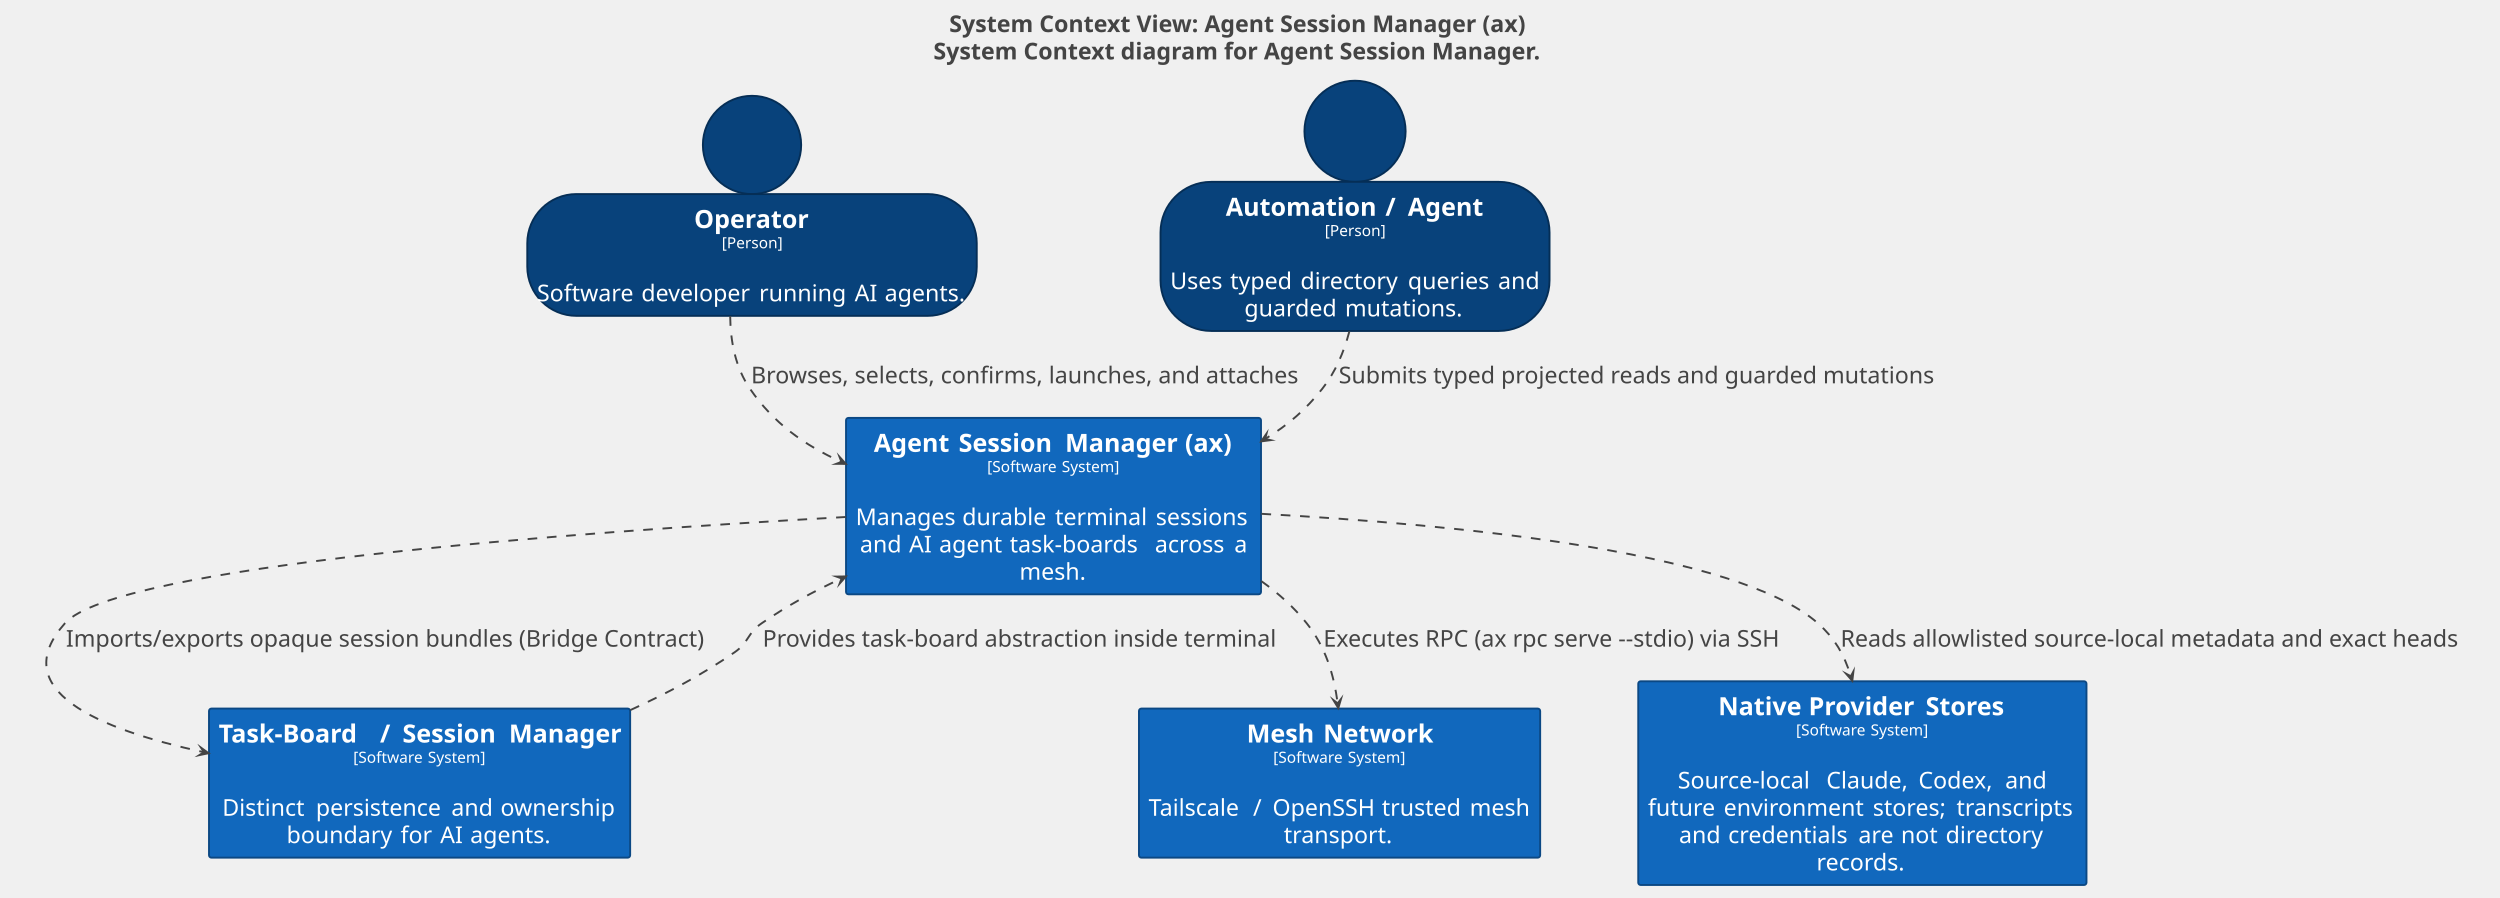
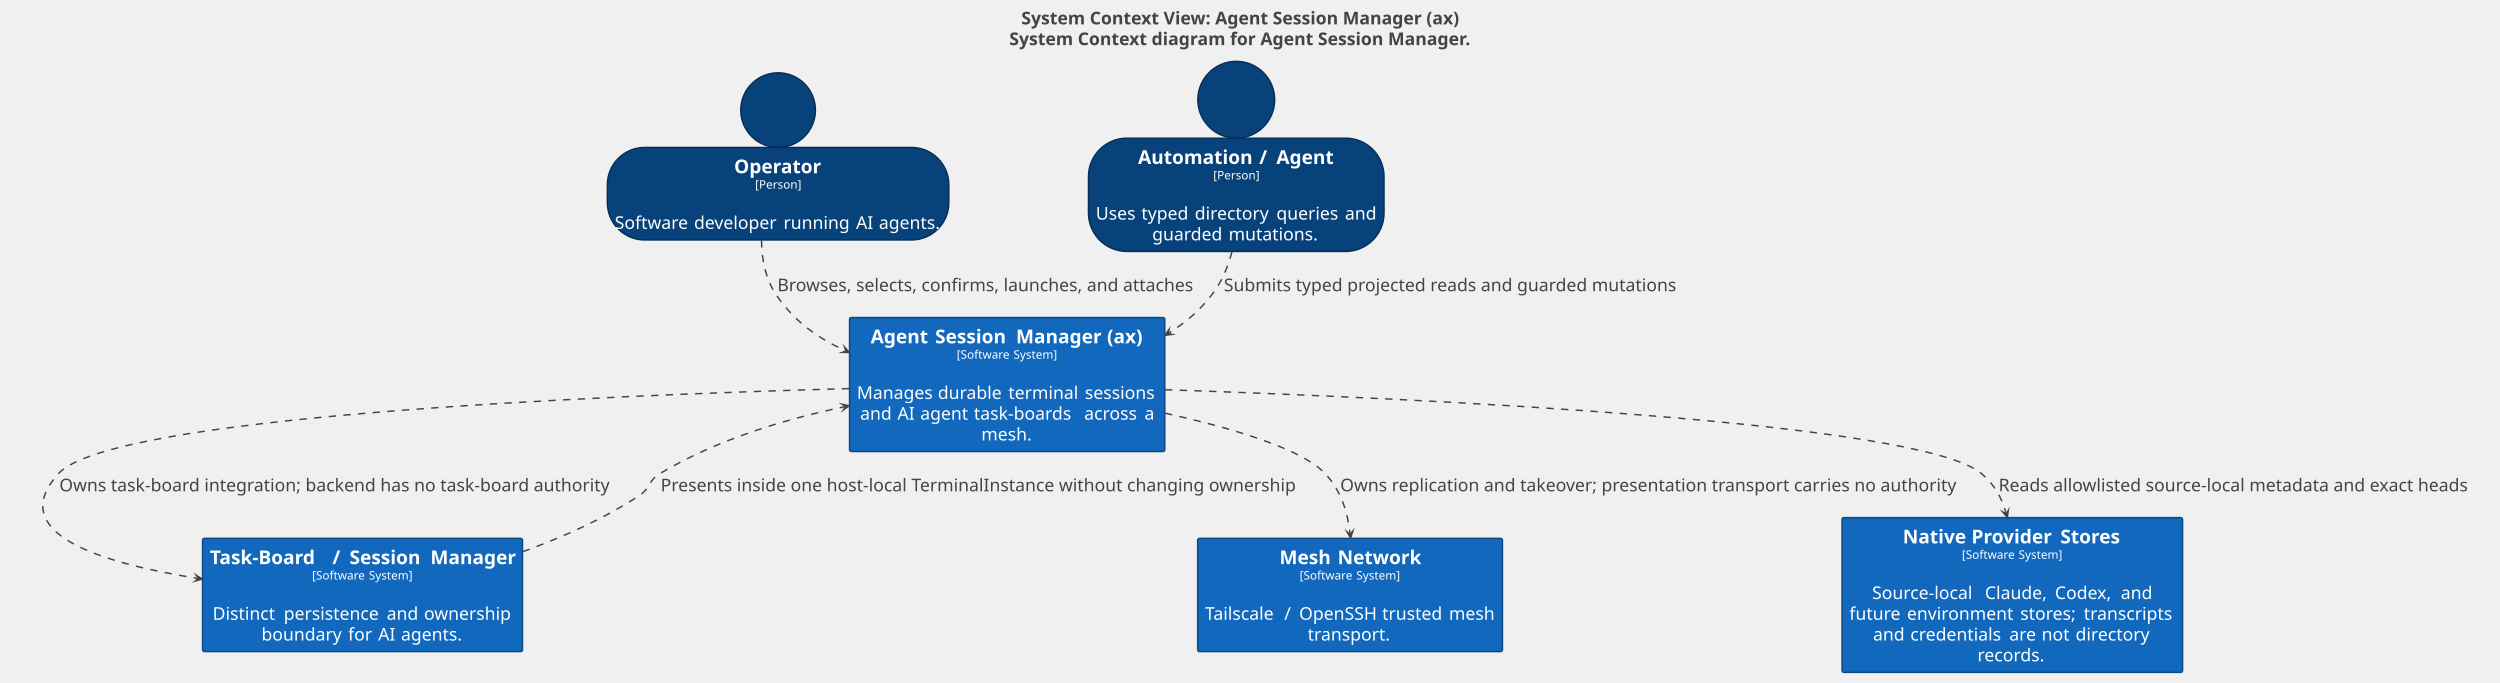
- <svg xmlns="http://www.w3.org/2000/svg" contentStyleType="text/css" data-diagram-type="DESCRIPTION" height="929px" preserveAspectRatio="none" style="width:2587px;height:929px;background:#FFFFFF;" version="1.1" viewBox="0 0 2587 929" width="2587px" zoomAndPan="magnify">
+ <svg xmlns="http://www.w3.org/2000/svg" contentStyleType="text/css" data-diagram-type="DESCRIPTION" height="929px" preserveAspectRatio="none" style="width:3405px;height:929px;background:#FFFFFF;" version="1.1" viewBox="0 0 3405 929" width="3405px" zoomAndPan="magnify">
  <defs />
  <g>
    <g class="title" data-source-line="1">
-       <text fill="#444444" font-family="sans-serif" font-size="24" font-weight="700" lengthAdjust="spacing" textLength="616.465" x="982.237" y="33.203">System Context View: Agent Session Manager (ax)</text>
-       <text fill="#444444" font-family="sans-serif" font-size="24" font-weight="700" lengthAdjust="spacing" textLength="649.172" x="965.884" y="61.469">System Context diagram for Agent Session Manager.</text>
+       <text fill="#444444" font-family="sans-serif" font-size="24" font-weight="700" lengthAdjust="spacing" textLength="616.465" x="1390.992" y="33.203">System Context View: Agent Session Manager (ax)</text>
+       <text fill="#444444" font-family="sans-serif" font-size="24" font-weight="700" lengthAdjust="spacing" textLength="649.172" x="1374.639" y="61.469">System Context diagram for Agent Session Manager.</text>
    </g>
    <g class="entity" data-qualified-name="Operator" data-source-line="48" id="ent0001">
-       <ellipse cx="778.185" cy="149.997" fill="#08427B" rx="50.835" ry="50.835" style="stroke:#052E56;stroke-width:2;" />
-       <rect fill="#08427B" height="125.996" rx="50.835" ry="50.835" style="stroke:#052E56;stroke-width:2;" width="465.09" x="545.64" y="200.832" />
-       <text fill="#FFFFFF" font-family="sans-serif" font-size="26" font-weight="700" lengthAdjust="spacing" textLength="119.933" x="718.219" y="235.969">Operator</text>
-       <text fill="#FFFFFF" font-family="sans-serif" font-size="16" lengthAdjust="spacing" textLength="62.625" x="746.872" y="256.922">[Person]</text>
-       <text fill="#FFFFFF" font-family="sans-serif" font-size="24" lengthAdjust="spacing" textLength="7.594" x="774.388" y="283.5"> </text>
-       <text fill="#FFFFFF" font-family="sans-serif" font-size="24" lengthAdjust="spacing" textLength="100.406" x="555.64" y="311.766">Software</text>
-       <text fill="#FFFFFF" font-family="sans-serif" font-size="24" lengthAdjust="spacing" textLength="7.594" x="656.046" y="311.766"> </text>
-       <text fill="#FFFFFF" font-family="sans-serif" font-size="24" lengthAdjust="spacing" textLength="114.246" x="663.64" y="311.766">developer</text>
-       <text fill="#FFFFFF" font-family="sans-serif" font-size="24" lengthAdjust="spacing" textLength="7.594" x="777.886" y="311.766"> </text>
-       <text fill="#FFFFFF" font-family="sans-serif" font-size="24" lengthAdjust="spacing" textLength="91.301" x="785.48" y="311.766">running</text>
-       <text fill="#FFFFFF" font-family="sans-serif" font-size="24" lengthAdjust="spacing" textLength="7.594" x="876.781" y="311.766"> </text>
-       <text fill="#FFFFFF" font-family="sans-serif" font-size="24" lengthAdjust="spacing" textLength="23.473" x="884.374" y="311.766">AI</text>
-       <text fill="#FFFFFF" font-family="sans-serif" font-size="24" lengthAdjust="spacing" textLength="7.594" x="907.847" y="311.766"> </text>
-       <text fill="#FFFFFF" font-family="sans-serif" font-size="24" lengthAdjust="spacing" textLength="85.289" x="915.441" y="311.766">agents.</text>
+       <ellipse cx="1059.765" cy="149.997" fill="#08427B" rx="50.835" ry="50.835" style="stroke:#052E56;stroke-width:2;" />
+       <rect fill="#08427B" height="125.996" rx="50.835" ry="50.835" style="stroke:#052E56;stroke-width:2;" width="465.09" x="827.22" y="200.832" />
+       <text fill="#FFFFFF" font-family="sans-serif" font-size="26" font-weight="700" lengthAdjust="spacing" textLength="119.933" x="999.799" y="235.969">Operator</text>
+       <text fill="#FFFFFF" font-family="sans-serif" font-size="16" lengthAdjust="spacing" textLength="62.625" x="1028.452" y="256.922">[Person]</text>
+       <text fill="#FFFFFF" font-family="sans-serif" font-size="24" lengthAdjust="spacing" textLength="7.594" x="1055.968" y="283.5"> </text>
+       <text fill="#FFFFFF" font-family="sans-serif" font-size="24" lengthAdjust="spacing" textLength="100.406" x="837.22" y="311.766">Software</text>
+       <text fill="#FFFFFF" font-family="sans-serif" font-size="24" lengthAdjust="spacing" textLength="7.594" x="937.626" y="311.766"> </text>
+       <text fill="#FFFFFF" font-family="sans-serif" font-size="24" lengthAdjust="spacing" textLength="114.246" x="945.22" y="311.766">developer</text>
+       <text fill="#FFFFFF" font-family="sans-serif" font-size="24" lengthAdjust="spacing" textLength="7.594" x="1059.466" y="311.766"> </text>
+       <text fill="#FFFFFF" font-family="sans-serif" font-size="24" lengthAdjust="spacing" textLength="91.301" x="1067.06" y="311.766">running</text>
+       <text fill="#FFFFFF" font-family="sans-serif" font-size="24" lengthAdjust="spacing" textLength="7.594" x="1158.361" y="311.766"> </text>
+       <text fill="#FFFFFF" font-family="sans-serif" font-size="24" lengthAdjust="spacing" textLength="23.473" x="1165.954" y="311.766">AI</text>
+       <text fill="#FFFFFF" font-family="sans-serif" font-size="24" lengthAdjust="spacing" textLength="7.594" x="1189.427" y="311.766"> </text>
+       <text fill="#FFFFFF" font-family="sans-serif" font-size="24" lengthAdjust="spacing" textLength="85.289" x="1197.021" y="311.766">agents.</text>
    </g>
    <g class="entity" data-qualified-name="AutomationAgent" data-source-line="49" id="ent0002">
-       <ellipse cx="1402.178" cy="135.861" fill="#08427B" rx="52.33" ry="52.33" style="stroke:#052E56;stroke-width:2;" />
-       <rect fill="#08427B" height="154.262" rx="52.33" ry="52.33" style="stroke:#052E56;stroke-width:2;" width="402.535" x="1200.91" y="188.191" />
-       <text fill="#FFFFFF" font-family="sans-serif" font-size="26" font-weight="700" lengthAdjust="spacing" textLength="156.533" x="1268.42" y="223.328">Automation</text>
-       <text fill="#FFFFFF" font-family="sans-serif" font-size="26" font-weight="700" lengthAdjust="spacing" textLength="8.569" x="1424.953" y="223.328"> </text>
-       <text fill="#FFFFFF" font-family="sans-serif" font-size="26" font-weight="700" lengthAdjust="spacing" textLength="14.701" x="1433.522" y="223.328">/</text>
-       <text fill="#FFFFFF" font-family="sans-serif" font-size="26" font-weight="700" lengthAdjust="spacing" textLength="8.569" x="1448.224" y="223.328"> </text>
-       <text fill="#FFFFFF" font-family="sans-serif" font-size="26" font-weight="700" lengthAdjust="spacing" textLength="79.143" x="1456.793" y="223.328">Agent</text>
-       <text fill="#FFFFFF" font-family="sans-serif" font-size="16" lengthAdjust="spacing" textLength="62.625" x="1370.865" y="244.281">[Person]</text>
-       <text fill="#FFFFFF" font-family="sans-serif" font-size="24" lengthAdjust="spacing" textLength="7.594" x="1398.381" y="270.859"> </text>
-       <text fill="#FFFFFF" font-family="sans-serif" font-size="24" lengthAdjust="spacing" textLength="54.469" x="1210.91" y="299.125">Uses</text>
-       <text fill="#FFFFFF" font-family="sans-serif" font-size="24" lengthAdjust="spacing" textLength="7.594" x="1265.379" y="299.125"> </text>
-       <text fill="#FFFFFF" font-family="sans-serif" font-size="24" lengthAdjust="spacing" textLength="65.098" x="1272.973" y="299.125">typed</text>
-       <text fill="#FFFFFF" font-family="sans-serif" font-size="24" lengthAdjust="spacing" textLength="7.594" x="1338.07" y="299.125"> </text>
-       <text fill="#FFFFFF" font-family="sans-serif" font-size="24" lengthAdjust="spacing" textLength="103.606" x="1345.664" y="299.125">directory</text>
-       <text fill="#FFFFFF" font-family="sans-serif" font-size="24" lengthAdjust="spacing" textLength="7.594" x="1449.269" y="299.125"> </text>
-       <text fill="#FFFFFF" font-family="sans-serif" font-size="24" lengthAdjust="spacing" textLength="85.734" x="1456.863" y="299.125">queries</text>
-       <text fill="#FFFFFF" font-family="sans-serif" font-size="24" lengthAdjust="spacing" textLength="7.594" x="1542.598" y="299.125"> </text>
-       <text fill="#FFFFFF" font-family="sans-serif" font-size="24" lengthAdjust="spacing" textLength="43.254" x="1550.191" y="299.125">and</text>
-       <text fill="#FFFFFF" font-family="sans-serif" font-size="24" lengthAdjust="spacing" textLength="96.516" x="1287.668" y="327.39">guarded</text>
-       <text fill="#FFFFFF" font-family="sans-serif" font-size="24" lengthAdjust="spacing" textLength="7.594" x="1384.183" y="327.39"> </text>
-       <text fill="#FFFFFF" font-family="sans-serif" font-size="24" lengthAdjust="spacing" textLength="124.91" x="1391.777" y="327.39">mutations.</text>
+       <ellipse cx="1683.768" cy="135.861" fill="#08427B" rx="52.33" ry="52.33" style="stroke:#052E56;stroke-width:2;" />
+       <rect fill="#08427B" height="154.262" rx="52.33" ry="52.33" style="stroke:#052E56;stroke-width:2;" width="402.535" x="1482.5" y="188.191" />
+       <text fill="#FFFFFF" font-family="sans-serif" font-size="26" font-weight="700" lengthAdjust="spacing" textLength="156.533" x="1550.01" y="223.328">Automation</text>
+       <text fill="#FFFFFF" font-family="sans-serif" font-size="26" font-weight="700" lengthAdjust="spacing" textLength="8.569" x="1706.543" y="223.328"> </text>
+       <text fill="#FFFFFF" font-family="sans-serif" font-size="26" font-weight="700" lengthAdjust="spacing" textLength="14.701" x="1715.112" y="223.328">/</text>
+       <text fill="#FFFFFF" font-family="sans-serif" font-size="26" font-weight="700" lengthAdjust="spacing" textLength="8.569" x="1729.813" y="223.328"> </text>
+       <text fill="#FFFFFF" font-family="sans-serif" font-size="26" font-weight="700" lengthAdjust="spacing" textLength="79.143" x="1738.383" y="223.328">Agent</text>
+       <text fill="#FFFFFF" font-family="sans-serif" font-size="16" lengthAdjust="spacing" textLength="62.625" x="1652.455" y="244.281">[Person]</text>
+       <text fill="#FFFFFF" font-family="sans-serif" font-size="24" lengthAdjust="spacing" textLength="7.594" x="1679.971" y="270.859"> </text>
+       <text fill="#FFFFFF" font-family="sans-serif" font-size="24" lengthAdjust="spacing" textLength="54.469" x="1492.5" y="299.125">Uses</text>
+       <text fill="#FFFFFF" font-family="sans-serif" font-size="24" lengthAdjust="spacing" textLength="7.594" x="1546.969" y="299.125"> </text>
+       <text fill="#FFFFFF" font-family="sans-serif" font-size="24" lengthAdjust="spacing" textLength="65.098" x="1554.562" y="299.125">typed</text>
+       <text fill="#FFFFFF" font-family="sans-serif" font-size="24" lengthAdjust="spacing" textLength="7.594" x="1619.66" y="299.125"> </text>
+       <text fill="#FFFFFF" font-family="sans-serif" font-size="24" lengthAdjust="spacing" textLength="103.606" x="1627.254" y="299.125">directory</text>
+       <text fill="#FFFFFF" font-family="sans-serif" font-size="24" lengthAdjust="spacing" textLength="7.594" x="1730.859" y="299.125"> </text>
+       <text fill="#FFFFFF" font-family="sans-serif" font-size="24" lengthAdjust="spacing" textLength="85.734" x="1738.453" y="299.125">queries</text>
+       <text fill="#FFFFFF" font-family="sans-serif" font-size="24" lengthAdjust="spacing" textLength="7.594" x="1824.188" y="299.125"> </text>
+       <text fill="#FFFFFF" font-family="sans-serif" font-size="24" lengthAdjust="spacing" textLength="43.254" x="1831.781" y="299.125">and</text>
+       <text fill="#FFFFFF" font-family="sans-serif" font-size="24" lengthAdjust="spacing" textLength="96.516" x="1569.258" y="327.39">guarded</text>
+       <text fill="#FFFFFF" font-family="sans-serif" font-size="24" lengthAdjust="spacing" textLength="7.594" x="1665.773" y="327.39"> </text>
+       <text fill="#FFFFFF" font-family="sans-serif" font-size="24" lengthAdjust="spacing" textLength="124.91" x="1673.367" y="327.39">mutations.</text>
    </g>
    <g class="entity" data-qualified-name="TaskBoardSessionManager" data-source-line="50" id="ent0003">
-       <rect fill="#1168BD" height="154.262" rx="2.5" ry="2.5" style="stroke:#0B4884;stroke-width:2;" width="435.784" x="216.29" y="733.241" />
-       <text fill="#FFFFFF" font-family="sans-serif" font-size="26" font-weight="700" lengthAdjust="spacing" textLength="158.298" x="226.29" y="768.378">Task-Board</text>
-       <text fill="#FFFFFF" font-family="sans-serif" font-size="26" font-weight="700" lengthAdjust="spacing" textLength="8.569" x="384.588" y="768.378"> </text>
-       <text fill="#FFFFFF" font-family="sans-serif" font-size="26" font-weight="700" lengthAdjust="spacing" textLength="14.701" x="393.157" y="768.378">/</text>
-       <text fill="#FFFFFF" font-family="sans-serif" font-size="26" font-weight="700" lengthAdjust="spacing" textLength="8.569" x="407.858" y="768.378"> </text>
-       <text fill="#FFFFFF" font-family="sans-serif" font-size="26" font-weight="700" lengthAdjust="spacing" textLength="101.626" x="416.428" y="768.378">Session</text>
-       <text fill="#FFFFFF" font-family="sans-serif" font-size="26" font-weight="700" lengthAdjust="spacing" textLength="8.569" x="518.054" y="768.378"> </text>
-       <text fill="#FFFFFF" font-family="sans-serif" font-size="26" font-weight="700" lengthAdjust="spacing" textLength="115.451" x="526.623" y="768.378">Manager</text>
-       <text fill="#FFFFFF" font-family="sans-serif" font-size="16" lengthAdjust="spacing" textLength="72.141" x="365.495" y="789.331">[Software</text>
-       <text fill="#FFFFFF" font-family="sans-serif" font-size="16" lengthAdjust="spacing" textLength="5.062" x="437.635" y="789.331"> </text>
-       <text fill="#FFFFFF" font-family="sans-serif" font-size="16" lengthAdjust="spacing" textLength="60.172" x="442.698" y="789.331">System]</text>
-       <text fill="#FFFFFF" font-family="sans-serif" font-size="24" lengthAdjust="spacing" textLength="7.594" x="430.385" y="815.909"> </text>
-       <text fill="#FFFFFF" font-family="sans-serif" font-size="24" lengthAdjust="spacing" textLength="89.227" x="230" y="844.175">Distinct</text>
-       <text fill="#FFFFFF" font-family="sans-serif" font-size="24" lengthAdjust="spacing" textLength="7.594" x="319.227" y="844.175"> </text>
-       <text fill="#FFFFFF" font-family="sans-serif" font-size="24" lengthAdjust="spacing" textLength="132.609" x="326.821" y="844.175">persistence</text>
-       <text fill="#FFFFFF" font-family="sans-serif" font-size="24" lengthAdjust="spacing" textLength="7.594" x="459.43" y="844.175"> </text>
-       <text fill="#FFFFFF" font-family="sans-serif" font-size="24" lengthAdjust="spacing" textLength="43.254" x="467.024" y="844.175">and</text>
-       <text fill="#FFFFFF" font-family="sans-serif" font-size="24" lengthAdjust="spacing" textLength="7.594" x="510.278" y="844.175"> </text>
-       <text fill="#FFFFFF" font-family="sans-serif" font-size="24" lengthAdjust="spacing" textLength="120.492" x="517.871" y="844.175">ownership</text>
-       <text fill="#FFFFFF" font-family="sans-serif" font-size="24" lengthAdjust="spacing" textLength="110.356" x="296.539" y="872.441">boundary</text>
-       <text fill="#FFFFFF" font-family="sans-serif" font-size="24" lengthAdjust="spacing" textLength="7.594" x="406.895" y="872.441"> </text>
-       <text fill="#FFFFFF" font-family="sans-serif" font-size="24" lengthAdjust="spacing" textLength="33.387" x="414.489" y="872.441">for</text>
-       <text fill="#FFFFFF" font-family="sans-serif" font-size="24" lengthAdjust="spacing" textLength="7.594" x="447.875" y="872.441"> </text>
-       <text fill="#FFFFFF" font-family="sans-serif" font-size="24" lengthAdjust="spacing" textLength="23.473" x="455.469" y="872.441">AI</text>
-       <text fill="#FFFFFF" font-family="sans-serif" font-size="24" lengthAdjust="spacing" textLength="7.594" x="478.942" y="872.441"> </text>
-       <text fill="#FFFFFF" font-family="sans-serif" font-size="24" lengthAdjust="spacing" textLength="85.289" x="486.536" y="872.441">agents.</text>
+       <rect fill="#1168BD" height="154.262" rx="2.5" ry="2.5" style="stroke:#0B4884;stroke-width:2;" width="435.784" x="275.88" y="733.241" />
+       <text fill="#FFFFFF" font-family="sans-serif" font-size="26" font-weight="700" lengthAdjust="spacing" textLength="158.298" x="285.88" y="768.378">Task-Board</text>
+       <text fill="#FFFFFF" font-family="sans-serif" font-size="26" font-weight="700" lengthAdjust="spacing" textLength="8.569" x="444.178" y="768.378"> </text>
+       <text fill="#FFFFFF" font-family="sans-serif" font-size="26" font-weight="700" lengthAdjust="spacing" textLength="14.701" x="452.747" y="768.378">/</text>
+       <text fill="#FFFFFF" font-family="sans-serif" font-size="26" font-weight="700" lengthAdjust="spacing" textLength="8.569" x="467.448" y="768.378"> </text>
+       <text fill="#FFFFFF" font-family="sans-serif" font-size="26" font-weight="700" lengthAdjust="spacing" textLength="101.626" x="476.018" y="768.378">Session</text>
+       <text fill="#FFFFFF" font-family="sans-serif" font-size="26" font-weight="700" lengthAdjust="spacing" textLength="8.569" x="577.644" y="768.378"> </text>
+       <text fill="#FFFFFF" font-family="sans-serif" font-size="26" font-weight="700" lengthAdjust="spacing" textLength="115.451" x="586.213" y="768.378">Manager</text>
+       <text fill="#FFFFFF" font-family="sans-serif" font-size="16" lengthAdjust="spacing" textLength="72.141" x="425.085" y="789.331">[Software</text>
+       <text fill="#FFFFFF" font-family="sans-serif" font-size="16" lengthAdjust="spacing" textLength="5.062" x="497.225" y="789.331"> </text>
+       <text fill="#FFFFFF" font-family="sans-serif" font-size="16" lengthAdjust="spacing" textLength="60.172" x="502.288" y="789.331">System]</text>
+       <text fill="#FFFFFF" font-family="sans-serif" font-size="24" lengthAdjust="spacing" textLength="7.594" x="489.975" y="815.909"> </text>
+       <text fill="#FFFFFF" font-family="sans-serif" font-size="24" lengthAdjust="spacing" textLength="89.227" x="289.59" y="844.175">Distinct</text>
+       <text fill="#FFFFFF" font-family="sans-serif" font-size="24" lengthAdjust="spacing" textLength="7.594" x="378.817" y="844.175"> </text>
+       <text fill="#FFFFFF" font-family="sans-serif" font-size="24" lengthAdjust="spacing" textLength="132.609" x="386.411" y="844.175">persistence</text>
+       <text fill="#FFFFFF" font-family="sans-serif" font-size="24" lengthAdjust="spacing" textLength="7.594" x="519.02" y="844.175"> </text>
+       <text fill="#FFFFFF" font-family="sans-serif" font-size="24" lengthAdjust="spacing" textLength="43.254" x="526.614" y="844.175">and</text>
+       <text fill="#FFFFFF" font-family="sans-serif" font-size="24" lengthAdjust="spacing" textLength="7.594" x="569.868" y="844.175"> </text>
+       <text fill="#FFFFFF" font-family="sans-serif" font-size="24" lengthAdjust="spacing" textLength="120.492" x="577.462" y="844.175">ownership</text>
+       <text fill="#FFFFFF" font-family="sans-serif" font-size="24" lengthAdjust="spacing" textLength="110.356" x="356.13" y="872.441">boundary</text>
+       <text fill="#FFFFFF" font-family="sans-serif" font-size="24" lengthAdjust="spacing" textLength="7.594" x="466.485" y="872.441"> </text>
+       <text fill="#FFFFFF" font-family="sans-serif" font-size="24" lengthAdjust="spacing" textLength="33.387" x="474.079" y="872.441">for</text>
+       <text fill="#FFFFFF" font-family="sans-serif" font-size="24" lengthAdjust="spacing" textLength="7.594" x="507.465" y="872.441"> </text>
+       <text fill="#FFFFFF" font-family="sans-serif" font-size="24" lengthAdjust="spacing" textLength="23.473" x="515.059" y="872.441">AI</text>
+       <text fill="#FFFFFF" font-family="sans-serif" font-size="24" lengthAdjust="spacing" textLength="7.594" x="538.532" y="872.441"> </text>
+       <text fill="#FFFFFF" font-family="sans-serif" font-size="24" lengthAdjust="spacing" textLength="85.289" x="546.126" y="872.441">agents.</text>
    </g>
    <g class="entity" data-qualified-name="MeshNetwork" data-source-line="51" id="ent0004">
-       <rect fill="#1168BD" height="154.262" rx="2.5" ry="2.5" style="stroke:#0B4884;stroke-width:2;" width="415.144" x="1178.61" y="733.241" />
-       <text fill="#FFFFFF" font-family="sans-serif" font-size="26" font-weight="700" lengthAdjust="spacing" textLength="70.611" x="1290.06" y="768.378">Mesh</text>
-       <text fill="#FFFFFF" font-family="sans-serif" font-size="26" font-weight="700" lengthAdjust="spacing" textLength="8.569" x="1360.671" y="768.378"> </text>
-       <text fill="#FFFFFF" font-family="sans-serif" font-size="26" font-weight="700" lengthAdjust="spacing" textLength="113.064" x="1369.24" y="768.378">Network</text>
-       <text fill="#FFFFFF" font-family="sans-serif" font-size="16" lengthAdjust="spacing" textLength="72.141" x="1317.495" y="789.331">[Software</text>
-       <text fill="#FFFFFF" font-family="sans-serif" font-size="16" lengthAdjust="spacing" textLength="5.062" x="1389.635" y="789.331"> </text>
-       <text fill="#FFFFFF" font-family="sans-serif" font-size="16" lengthAdjust="spacing" textLength="60.172" x="1394.698" y="789.331">System]</text>
-       <text fill="#FFFFFF" font-family="sans-serif" font-size="24" lengthAdjust="spacing" textLength="7.594" x="1382.385" y="815.909"> </text>
-       <text fill="#FFFFFF" font-family="sans-serif" font-size="24" lengthAdjust="spacing" textLength="100.394" x="1188.61" y="844.175">Tailscale</text>
-       <text fill="#FFFFFF" font-family="sans-serif" font-size="24" lengthAdjust="spacing" textLength="7.594" x="1289.005" y="844.175"> </text>
-       <text fill="#FFFFFF" font-family="sans-serif" font-size="24" lengthAdjust="spacing" textLength="12.586" x="1296.598" y="844.175">/</text>
-       <text fill="#FFFFFF" font-family="sans-serif" font-size="24" lengthAdjust="spacing" textLength="7.594" x="1309.184" y="844.175"> </text>
-       <text fill="#FFFFFF" font-family="sans-serif" font-size="24" lengthAdjust="spacing" textLength="105.504" x="1316.778" y="844.175">OpenSSH</text>
-       <text fill="#FFFFFF" font-family="sans-serif" font-size="24" lengthAdjust="spacing" textLength="7.594" x="1422.282" y="844.175"> </text>
-       <text fill="#FFFFFF" font-family="sans-serif" font-size="24" lengthAdjust="spacing" textLength="83.379" x="1429.876" y="844.175">trusted</text>
-       <text fill="#FFFFFF" font-family="sans-serif" font-size="24" lengthAdjust="spacing" textLength="7.594" x="1513.255" y="844.175"> </text>
-       <text fill="#FFFFFF" font-family="sans-serif" font-size="24" lengthAdjust="spacing" textLength="62.906" x="1520.848" y="844.175">mesh</text>
-       <text fill="#FFFFFF" font-family="sans-serif" font-size="24" lengthAdjust="spacing" textLength="115.418" x="1328.473" y="872.441">transport.</text>
+       <rect fill="#1168BD" height="154.262" rx="2.5" ry="2.5" style="stroke:#0B4884;stroke-width:2;" width="415.144" x="1631.2" y="733.241" />
+       <text fill="#FFFFFF" font-family="sans-serif" font-size="26" font-weight="700" lengthAdjust="spacing" textLength="70.611" x="1742.65" y="768.378">Mesh</text>
+       <text fill="#FFFFFF" font-family="sans-serif" font-size="26" font-weight="700" lengthAdjust="spacing" textLength="8.569" x="1813.261" y="768.378"> </text>
+       <text fill="#FFFFFF" font-family="sans-serif" font-size="26" font-weight="700" lengthAdjust="spacing" textLength="113.064" x="1821.83" y="768.378">Network</text>
+       <text fill="#FFFFFF" font-family="sans-serif" font-size="16" lengthAdjust="spacing" textLength="72.141" x="1770.085" y="789.331">[Software</text>
+       <text fill="#FFFFFF" font-family="sans-serif" font-size="16" lengthAdjust="spacing" textLength="5.062" x="1842.225" y="789.331"> </text>
+       <text fill="#FFFFFF" font-family="sans-serif" font-size="16" lengthAdjust="spacing" textLength="60.172" x="1847.288" y="789.331">System]</text>
+       <text fill="#FFFFFF" font-family="sans-serif" font-size="24" lengthAdjust="spacing" textLength="7.594" x="1834.975" y="815.909"> </text>
+       <text fill="#FFFFFF" font-family="sans-serif" font-size="24" lengthAdjust="spacing" textLength="100.394" x="1641.2" y="844.175">Tailscale</text>
+       <text fill="#FFFFFF" font-family="sans-serif" font-size="24" lengthAdjust="spacing" textLength="7.594" x="1741.594" y="844.175"> </text>
+       <text fill="#FFFFFF" font-family="sans-serif" font-size="24" lengthAdjust="spacing" textLength="12.586" x="1749.188" y="844.175">/</text>
+       <text fill="#FFFFFF" font-family="sans-serif" font-size="24" lengthAdjust="spacing" textLength="7.594" x="1761.774" y="844.175"> </text>
+       <text fill="#FFFFFF" font-family="sans-serif" font-size="24" lengthAdjust="spacing" textLength="105.504" x="1769.368" y="844.175">OpenSSH</text>
+       <text fill="#FFFFFF" font-family="sans-serif" font-size="24" lengthAdjust="spacing" textLength="7.594" x="1874.872" y="844.175"> </text>
+       <text fill="#FFFFFF" font-family="sans-serif" font-size="24" lengthAdjust="spacing" textLength="83.379" x="1882.466" y="844.175">trusted</text>
+       <text fill="#FFFFFF" font-family="sans-serif" font-size="24" lengthAdjust="spacing" textLength="7.594" x="1965.844" y="844.175"> </text>
+       <text fill="#FFFFFF" font-family="sans-serif" font-size="24" lengthAdjust="spacing" textLength="62.906" x="1973.438" y="844.175">mesh</text>
+       <text fill="#FFFFFF" font-family="sans-serif" font-size="24" lengthAdjust="spacing" textLength="115.418" x="1781.063" y="872.441">transport.</text>
    </g>
    <g class="entity" data-qualified-name="NativeProviderStores" data-source-line="52" id="ent0005">
-       <rect fill="#1168BD" height="210.793" rx="2.5" ry="2.5" style="stroke:#0B4884;stroke-width:2;" width="463.812" x="1695.27" y="704.981" />
-       <text fill="#FFFFFF" font-family="sans-serif" font-size="26" font-weight="700" lengthAdjust="spacing" textLength="84.919" x="1778.006" y="740.118">Native</text>
-       <text fill="#FFFFFF" font-family="sans-serif" font-size="26" font-weight="700" lengthAdjust="spacing" textLength="8.569" x="1862.925" y="740.118"> </text>
-       <text fill="#FFFFFF" font-family="sans-serif" font-size="26" font-weight="700" lengthAdjust="spacing" textLength="112.531" x="1871.495" y="740.118">Provider</text>
-       <text fill="#FFFFFF" font-family="sans-serif" font-size="26" font-weight="700" lengthAdjust="spacing" textLength="8.569" x="1984.026" y="740.118"> </text>
-       <text fill="#FFFFFF" font-family="sans-serif" font-size="26" font-weight="700" lengthAdjust="spacing" textLength="83.751" x="1992.595" y="740.118">Stores</text>
-       <text fill="#FFFFFF" font-family="sans-serif" font-size="16" lengthAdjust="spacing" textLength="72.141" x="1858.489" y="761.071">[Software</text>
-       <text fill="#FFFFFF" font-family="sans-serif" font-size="16" lengthAdjust="spacing" textLength="5.062" x="1930.629" y="761.071"> </text>
-       <text fill="#FFFFFF" font-family="sans-serif" font-size="16" lengthAdjust="spacing" textLength="60.172" x="1935.692" y="761.071">System]</text>
-       <text fill="#FFFFFF" font-family="sans-serif" font-size="24" lengthAdjust="spacing" textLength="7.594" x="1923.379" y="787.649"> </text>
-       <text fill="#FFFFFF" font-family="sans-serif" font-size="24" lengthAdjust="spacing" textLength="146.098" x="1736.161" y="815.915">Source-local</text>
-       <text fill="#FFFFFF" font-family="sans-serif" font-size="24" lengthAdjust="spacing" textLength="7.594" x="1882.258" y="815.915"> </text>
-       <text fill="#FFFFFF" font-family="sans-serif" font-size="24" lengthAdjust="spacing" textLength="87.762" x="1889.852" y="815.915">Claude,</text>
-       <text fill="#FFFFFF" font-family="sans-serif" font-size="24" lengthAdjust="spacing" textLength="7.594" x="1977.614" y="815.915"> </text>
-       <text fill="#FFFFFF" font-family="sans-serif" font-size="24" lengthAdjust="spacing" textLength="82.137" x="1985.207" y="815.915">Codex,</text>
-       <text fill="#FFFFFF" font-family="sans-serif" font-size="24" lengthAdjust="spacing" textLength="7.594" x="2067.344" y="815.915"> </text>
-       <text fill="#FFFFFF" font-family="sans-serif" font-size="24" lengthAdjust="spacing" textLength="43.254" x="2074.938" y="815.915">and</text>
-       <text fill="#FFFFFF" font-family="sans-serif" font-size="24" lengthAdjust="spacing" textLength="70.781" x="1705.27" y="844.181">future</text>
-       <text fill="#FFFFFF" font-family="sans-serif" font-size="24" lengthAdjust="spacing" textLength="7.594" x="1776.051" y="844.181"> </text>
-       <text fill="#FFFFFF" font-family="sans-serif" font-size="24" lengthAdjust="spacing" textLength="146.731" x="1783.645" y="844.181">environment</text>
-       <text fill="#FFFFFF" font-family="sans-serif" font-size="24" lengthAdjust="spacing" textLength="7.594" x="1930.376" y="844.181"> </text>
-       <text fill="#FFFFFF" font-family="sans-serif" font-size="24" lengthAdjust="spacing" textLength="78.973" x="1937.969" y="844.181">stores;</text>
-       <text fill="#FFFFFF" font-family="sans-serif" font-size="24" lengthAdjust="spacing" textLength="7.594" x="2016.942" y="844.181"> </text>
-       <text fill="#FFFFFF" font-family="sans-serif" font-size="24" lengthAdjust="spacing" textLength="124.547" x="2024.536" y="844.181">transcripts</text>
-       <text fill="#FFFFFF" font-family="sans-serif" font-size="24" lengthAdjust="spacing" textLength="43.254" x="1737.432" y="872.446">and</text>
-       <text fill="#FFFFFF" font-family="sans-serif" font-size="24" lengthAdjust="spacing" textLength="7.594" x="1780.686" y="872.446"> </text>
-       <text fill="#FFFFFF" font-family="sans-serif" font-size="24" lengthAdjust="spacing" textLength="127.195" x="1788.28" y="872.446">credentials</text>
-       <text fill="#FFFFFF" font-family="sans-serif" font-size="24" lengthAdjust="spacing" textLength="7.594" x="1915.475" y="872.446"> </text>
-       <text fill="#FFFFFF" font-family="sans-serif" font-size="24" lengthAdjust="spacing" textLength="36.445" x="1923.069" y="872.446">are</text>
-       <text fill="#FFFFFF" font-family="sans-serif" font-size="24" lengthAdjust="spacing" textLength="7.594" x="1959.514" y="872.446"> </text>
-       <text fill="#FFFFFF" font-family="sans-serif" font-size="24" lengthAdjust="spacing" textLength="38.613" x="1967.108" y="872.446">not</text>
-       <text fill="#FFFFFF" font-family="sans-serif" font-size="24" lengthAdjust="spacing" textLength="7.594" x="2005.721" y="872.446"> </text>
-       <text fill="#FFFFFF" font-family="sans-serif" font-size="24" lengthAdjust="spacing" textLength="103.606" x="2013.315" y="872.446">directory</text>
-       <text fill="#FFFFFF" font-family="sans-serif" font-size="24" lengthAdjust="spacing" textLength="94.981" x="1879.686" y="900.712">records.</text>
+       <rect fill="#1168BD" height="210.793" rx="2.5" ry="2.5" style="stroke:#0B4884;stroke-width:2;" width="463.812" x="2508.86" y="704.981" />
+       <text fill="#FFFFFF" font-family="sans-serif" font-size="26" font-weight="700" lengthAdjust="spacing" textLength="84.919" x="2591.596" y="740.118">Native</text>
+       <text fill="#FFFFFF" font-family="sans-serif" font-size="26" font-weight="700" lengthAdjust="spacing" textLength="8.569" x="2676.515" y="740.118"> </text>
+       <text fill="#FFFFFF" font-family="sans-serif" font-size="26" font-weight="700" lengthAdjust="spacing" textLength="112.531" x="2685.085" y="740.118">Provider</text>
+       <text fill="#FFFFFF" font-family="sans-serif" font-size="26" font-weight="700" lengthAdjust="spacing" textLength="8.569" x="2797.616" y="740.118"> </text>
+       <text fill="#FFFFFF" font-family="sans-serif" font-size="26" font-weight="700" lengthAdjust="spacing" textLength="83.751" x="2806.185" y="740.118">Stores</text>
+       <text fill="#FFFFFF" font-family="sans-serif" font-size="16" lengthAdjust="spacing" textLength="72.141" x="2672.079" y="761.071">[Software</text>
+       <text fill="#FFFFFF" font-family="sans-serif" font-size="16" lengthAdjust="spacing" textLength="5.062" x="2744.219" y="761.071"> </text>
+       <text fill="#FFFFFF" font-family="sans-serif" font-size="16" lengthAdjust="spacing" textLength="60.172" x="2749.282" y="761.071">System]</text>
+       <text fill="#FFFFFF" font-family="sans-serif" font-size="24" lengthAdjust="spacing" textLength="7.594" x="2736.969" y="787.649"> </text>
+       <text fill="#FFFFFF" font-family="sans-serif" font-size="24" lengthAdjust="spacing" textLength="146.098" x="2549.751" y="815.915">Source-local</text>
+       <text fill="#FFFFFF" font-family="sans-serif" font-size="24" lengthAdjust="spacing" textLength="7.594" x="2695.848" y="815.915"> </text>
+       <text fill="#FFFFFF" font-family="sans-serif" font-size="24" lengthAdjust="spacing" textLength="87.762" x="2703.442" y="815.915">Claude,</text>
+       <text fill="#FFFFFF" font-family="sans-serif" font-size="24" lengthAdjust="spacing" textLength="7.594" x="2791.204" y="815.915"> </text>
+       <text fill="#FFFFFF" font-family="sans-serif" font-size="24" lengthAdjust="spacing" textLength="82.137" x="2798.798" y="815.915">Codex,</text>
+       <text fill="#FFFFFF" font-family="sans-serif" font-size="24" lengthAdjust="spacing" textLength="7.594" x="2880.934" y="815.915"> </text>
+       <text fill="#FFFFFF" font-family="sans-serif" font-size="24" lengthAdjust="spacing" textLength="43.254" x="2888.528" y="815.915">and</text>
+       <text fill="#FFFFFF" font-family="sans-serif" font-size="24" lengthAdjust="spacing" textLength="70.781" x="2518.86" y="844.181">future</text>
+       <text fill="#FFFFFF" font-family="sans-serif" font-size="24" lengthAdjust="spacing" textLength="7.594" x="2589.641" y="844.181"> </text>
+       <text fill="#FFFFFF" font-family="sans-serif" font-size="24" lengthAdjust="spacing" textLength="146.731" x="2597.235" y="844.181">environment</text>
+       <text fill="#FFFFFF" font-family="sans-serif" font-size="24" lengthAdjust="spacing" textLength="7.594" x="2743.965" y="844.181"> </text>
+       <text fill="#FFFFFF" font-family="sans-serif" font-size="24" lengthAdjust="spacing" textLength="78.973" x="2751.559" y="844.181">stores;</text>
+       <text fill="#FFFFFF" font-family="sans-serif" font-size="24" lengthAdjust="spacing" textLength="7.594" x="2830.532" y="844.181"> </text>
+       <text fill="#FFFFFF" font-family="sans-serif" font-size="24" lengthAdjust="spacing" textLength="124.547" x="2838.126" y="844.181">transcripts</text>
+       <text fill="#FFFFFF" font-family="sans-serif" font-size="24" lengthAdjust="spacing" textLength="43.254" x="2551.022" y="872.446">and</text>
+       <text fill="#FFFFFF" font-family="sans-serif" font-size="24" lengthAdjust="spacing" textLength="7.594" x="2594.276" y="872.446"> </text>
+       <text fill="#FFFFFF" font-family="sans-serif" font-size="24" lengthAdjust="spacing" textLength="127.195" x="2601.87" y="872.446">credentials</text>
+       <text fill="#FFFFFF" font-family="sans-serif" font-size="24" lengthAdjust="spacing" textLength="7.594" x="2729.065" y="872.446"> </text>
+       <text fill="#FFFFFF" font-family="sans-serif" font-size="24" lengthAdjust="spacing" textLength="36.445" x="2736.659" y="872.446">are</text>
+       <text fill="#FFFFFF" font-family="sans-serif" font-size="24" lengthAdjust="spacing" textLength="7.594" x="2773.104" y="872.446"> </text>
+       <text fill="#FFFFFF" font-family="sans-serif" font-size="24" lengthAdjust="spacing" textLength="38.613" x="2780.698" y="872.446">not</text>
+       <text fill="#FFFFFF" font-family="sans-serif" font-size="24" lengthAdjust="spacing" textLength="7.594" x="2819.311" y="872.446"> </text>
+       <text fill="#FFFFFF" font-family="sans-serif" font-size="24" lengthAdjust="spacing" textLength="103.606" x="2826.905" y="872.446">directory</text>
+       <text fill="#FFFFFF" font-family="sans-serif" font-size="24" lengthAdjust="spacing" textLength="94.981" x="2693.276" y="900.712">records.</text>
    </g>
    <g class="entity" data-qualified-name="AgentSessionManagerax" data-source-line="53" id="ent0006">
-       <rect fill="#1168BD" height="182.527" rx="2.5" ry="2.5" style="stroke:#0B4884;stroke-width:2;" width="429.394" x="875.48" y="432.451" />
-       <text fill="#FFFFFF" font-family="sans-serif" font-size="26" font-weight="700" lengthAdjust="spacing" textLength="79.143" x="904.254" y="467.588">Agent</text>
-       <text fill="#FFFFFF" font-family="sans-serif" font-size="26" font-weight="700" lengthAdjust="spacing" textLength="8.569" x="983.397" y="467.588"> </text>
-       <text fill="#FFFFFF" font-family="sans-serif" font-size="26" font-weight="700" lengthAdjust="spacing" textLength="101.626" x="991.966" y="467.588">Session</text>
-       <text fill="#FFFFFF" font-family="sans-serif" font-size="26" font-weight="700" lengthAdjust="spacing" textLength="8.569" x="1093.592" y="467.588"> </text>
-       <text fill="#FFFFFF" font-family="sans-serif" font-size="26" font-weight="700" lengthAdjust="spacing" textLength="115.451" x="1102.162" y="467.588">Manager</text>
-       <text fill="#FFFFFF" font-family="sans-serif" font-size="26" font-weight="700" lengthAdjust="spacing" textLength="8.569" x="1217.613" y="467.588"> </text>
-       <text fill="#FFFFFF" font-family="sans-serif" font-size="26" font-weight="700" lengthAdjust="spacing" textLength="49.918" x="1226.182" y="467.588">(ax)</text>
-       <text fill="#FFFFFF" font-family="sans-serif" font-size="16" lengthAdjust="spacing" textLength="72.141" x="1021.49" y="488.541">[Software</text>
-       <text fill="#FFFFFF" font-family="sans-serif" font-size="16" lengthAdjust="spacing" textLength="5.062" x="1093.63" y="488.541"> </text>
-       <text fill="#FFFFFF" font-family="sans-serif" font-size="16" lengthAdjust="spacing" textLength="60.172" x="1098.693" y="488.541">System]</text>
-       <text fill="#FFFFFF" font-family="sans-serif" font-size="24" lengthAdjust="spacing" textLength="7.594" x="1086.38" y="515.119"> </text>
-       <text fill="#FFFFFF" font-family="sans-serif" font-size="24" lengthAdjust="spacing" textLength="102.644" x="885.48" y="543.385">Manages</text>
-       <text fill="#FFFFFF" font-family="sans-serif" font-size="24" lengthAdjust="spacing" textLength="7.594" x="988.125" y="543.385"> </text>
-       <text fill="#FFFFFF" font-family="sans-serif" font-size="24" lengthAdjust="spacing" textLength="88.488" x="995.718" y="543.385">durable</text>
-       <text fill="#FFFFFF" font-family="sans-serif" font-size="24" lengthAdjust="spacing" textLength="7.594" x="1084.207" y="543.385"> </text>
-       <text fill="#FFFFFF" font-family="sans-serif" font-size="24" lengthAdjust="spacing" textLength="96.598" x="1091.8" y="543.385">terminal</text>
-       <text fill="#FFFFFF" font-family="sans-serif" font-size="24" lengthAdjust="spacing" textLength="7.594" x="1188.398" y="543.385"> </text>
-       <text fill="#FFFFFF" font-family="sans-serif" font-size="24" lengthAdjust="spacing" textLength="98.883" x="1195.992" y="543.385">sessions</text>
-       <text fill="#FFFFFF" font-family="sans-serif" font-size="24" lengthAdjust="spacing" textLength="43.254" x="889.863" y="571.65">and</text>
-       <text fill="#FFFFFF" font-family="sans-serif" font-size="24" lengthAdjust="spacing" textLength="7.594" x="933.117" y="571.65"> </text>
-       <text fill="#FFFFFF" font-family="sans-serif" font-size="24" lengthAdjust="spacing" textLength="23.473" x="940.711" y="571.65">AI</text>
-       <text fill="#FFFFFF" font-family="sans-serif" font-size="24" lengthAdjust="spacing" textLength="7.594" x="964.183" y="571.65"> </text>
-       <text fill="#FFFFFF" font-family="sans-serif" font-size="24" lengthAdjust="spacing" textLength="65.461" x="971.777" y="571.65">agent</text>
-       <text fill="#FFFFFF" font-family="sans-serif" font-size="24" lengthAdjust="spacing" textLength="7.594" x="1037.238" y="571.65"> </text>
-       <text fill="#FFFFFF" font-family="sans-serif" font-size="24" lengthAdjust="spacing" textLength="142.641" x="1044.832" y="571.65">task-boards</text>
-       <text fill="#FFFFFF" font-family="sans-serif" font-size="24" lengthAdjust="spacing" textLength="7.594" x="1187.472" y="571.65"> </text>
-       <text fill="#FFFFFF" font-family="sans-serif" font-size="24" lengthAdjust="spacing" textLength="74.578" x="1195.066" y="571.65">across</text>
-       <text fill="#FFFFFF" font-family="sans-serif" font-size="24" lengthAdjust="spacing" textLength="7.594" x="1269.644" y="571.65"> </text>
-       <text fill="#FFFFFF" font-family="sans-serif" font-size="24" lengthAdjust="spacing" textLength="13.254" x="1277.238" y="571.65">a</text>
-       <text fill="#FFFFFF" font-family="sans-serif" font-size="24" lengthAdjust="spacing" textLength="70.5" x="1054.927" y="599.916">mesh.</text>
+       <rect fill="#1168BD" height="182.527" rx="2.5" ry="2.5" style="stroke:#0B4884;stroke-width:2;" width="429.394" x="1157.07" y="432.451" />
+       <text fill="#FFFFFF" font-family="sans-serif" font-size="26" font-weight="700" lengthAdjust="spacing" textLength="79.143" x="1185.844" y="467.588">Agent</text>
+       <text fill="#FFFFFF" font-family="sans-serif" font-size="26" font-weight="700" lengthAdjust="spacing" textLength="8.569" x="1264.987" y="467.588"> </text>
+       <text fill="#FFFFFF" font-family="sans-serif" font-size="26" font-weight="700" lengthAdjust="spacing" textLength="101.626" x="1273.556" y="467.588">Session</text>
+       <text fill="#FFFFFF" font-family="sans-serif" font-size="26" font-weight="700" lengthAdjust="spacing" textLength="8.569" x="1375.182" y="467.588"> </text>
+       <text fill="#FFFFFF" font-family="sans-serif" font-size="26" font-weight="700" lengthAdjust="spacing" textLength="115.451" x="1383.752" y="467.588">Manager</text>
+       <text fill="#FFFFFF" font-family="sans-serif" font-size="26" font-weight="700" lengthAdjust="spacing" textLength="8.569" x="1499.203" y="467.588"> </text>
+       <text fill="#FFFFFF" font-family="sans-serif" font-size="26" font-weight="700" lengthAdjust="spacing" textLength="49.918" x="1507.772" y="467.588">(ax)</text>
+       <text fill="#FFFFFF" font-family="sans-serif" font-size="16" lengthAdjust="spacing" textLength="72.141" x="1303.08" y="488.541">[Software</text>
+       <text fill="#FFFFFF" font-family="sans-serif" font-size="16" lengthAdjust="spacing" textLength="5.062" x="1375.22" y="488.541"> </text>
+       <text fill="#FFFFFF" font-family="sans-serif" font-size="16" lengthAdjust="spacing" textLength="60.172" x="1380.283" y="488.541">System]</text>
+       <text fill="#FFFFFF" font-family="sans-serif" font-size="24" lengthAdjust="spacing" textLength="7.594" x="1367.97" y="515.119"> </text>
+       <text fill="#FFFFFF" font-family="sans-serif" font-size="24" lengthAdjust="spacing" textLength="102.644" x="1167.07" y="543.385">Manages</text>
+       <text fill="#FFFFFF" font-family="sans-serif" font-size="24" lengthAdjust="spacing" textLength="7.594" x="1269.715" y="543.385"> </text>
+       <text fill="#FFFFFF" font-family="sans-serif" font-size="24" lengthAdjust="spacing" textLength="88.488" x="1277.308" y="543.385">durable</text>
+       <text fill="#FFFFFF" font-family="sans-serif" font-size="24" lengthAdjust="spacing" textLength="7.594" x="1365.797" y="543.385"> </text>
+       <text fill="#FFFFFF" font-family="sans-serif" font-size="24" lengthAdjust="spacing" textLength="96.598" x="1373.39" y="543.385">terminal</text>
+       <text fill="#FFFFFF" font-family="sans-serif" font-size="24" lengthAdjust="spacing" textLength="7.594" x="1469.988" y="543.385"> </text>
+       <text fill="#FFFFFF" font-family="sans-serif" font-size="24" lengthAdjust="spacing" textLength="98.883" x="1477.582" y="543.385">sessions</text>
+       <text fill="#FFFFFF" font-family="sans-serif" font-size="24" lengthAdjust="spacing" textLength="43.254" x="1171.453" y="571.65">and</text>
+       <text fill="#FFFFFF" font-family="sans-serif" font-size="24" lengthAdjust="spacing" textLength="7.594" x="1214.707" y="571.65"> </text>
+       <text fill="#FFFFFF" font-family="sans-serif" font-size="24" lengthAdjust="spacing" textLength="23.473" x="1222.301" y="571.65">AI</text>
+       <text fill="#FFFFFF" font-family="sans-serif" font-size="24" lengthAdjust="spacing" textLength="7.594" x="1245.773" y="571.65"> </text>
+       <text fill="#FFFFFF" font-family="sans-serif" font-size="24" lengthAdjust="spacing" textLength="65.461" x="1253.367" y="571.65">agent</text>
+       <text fill="#FFFFFF" font-family="sans-serif" font-size="24" lengthAdjust="spacing" textLength="7.594" x="1318.828" y="571.65"> </text>
+       <text fill="#FFFFFF" font-family="sans-serif" font-size="24" lengthAdjust="spacing" textLength="142.641" x="1326.422" y="571.65">task-boards</text>
+       <text fill="#FFFFFF" font-family="sans-serif" font-size="24" lengthAdjust="spacing" textLength="7.594" x="1469.062" y="571.65"> </text>
+       <text fill="#FFFFFF" font-family="sans-serif" font-size="24" lengthAdjust="spacing" textLength="74.578" x="1476.656" y="571.65">across</text>
+       <text fill="#FFFFFF" font-family="sans-serif" font-size="24" lengthAdjust="spacing" textLength="7.594" x="1551.234" y="571.65"> </text>
+       <text fill="#FFFFFF" font-family="sans-serif" font-size="24" lengthAdjust="spacing" textLength="13.254" x="1558.828" y="571.65">a</text>
+       <text fill="#FFFFFF" font-family="sans-serif" font-size="24" lengthAdjust="spacing" textLength="70.5" x="1336.517" y="599.916">mesh.</text>
    </g>
    <g class="link" data-entity-1="ent0001" data-entity-2="ent0006" data-link-type="dependency" data-source-line="55" id="lnk7">
-       <path d="M755.6,327.171 C755.85,353.731 761.16,380.611 776.18,402.451 C800.33,437.561 831.683,460.375 870.683,477.975" fill="none" id="Operator-to-AgentSessionManagerax" style="stroke:#444444;stroke-width:2;stroke-dasharray:10,10;" />
-       <polygon fill="#444444" points="875.24,480.031,868.682,472.683,870.683,477.975,865.391,479.975,875.24,480.031" style="stroke:#444444;stroke-width:2;stroke-linejoin:miter;stroke-miterlimit:10;" />
-       <text fill="#444444" font-family="sans-serif" font-size="24" lengthAdjust="spacing" textLength="587.894" x="777.18" y="396.654">Browses, selects, confirms, launches, and attaches</text>
+       <path d="M1037.19,327.171 C1037.43,353.731 1042.75,380.611 1057.77,402.451 C1081.92,437.561 1113.273,460.375 1152.273,477.975" fill="none" id="Operator-to-AgentSessionManagerax" style="stroke:#444444;stroke-width:2;stroke-dasharray:10,10;" />
+       <polygon fill="#444444" points="1156.83,480.031,1150.272,472.683,1152.273,477.975,1146.981,479.975,1156.83,480.031" style="stroke:#444444;stroke-width:2;stroke-linejoin:miter;stroke-miterlimit:10;" />
+       <text fill="#444444" font-family="sans-serif" font-size="24" lengthAdjust="spacing" textLength="587.894" x="1058.77" y="396.654">Browses, selects, confirms, launches, and attaches</text>
    </g>
    <g class="link" data-entity-1="ent0002" data-entity-2="ent0006" data-link-type="dependency" data-source-line="56" id="lnk8">
-       <path d="M1396.33,342.921 C1390.68,364.401 1381.82,385.261 1368.18,402.451 C1350.94,424.181 1333.273,439.459 1309.303,454.149" fill="none" id="AutomationAgent-to-AgentSessionManagerax" style="stroke:#444444;stroke-width:2;stroke-dasharray:10,10;" />
-       <polygon fill="#444444" points="1305.04,456.761,1314.804,455.469,1309.303,454.149,1310.623,448.648,1305.04,456.761" style="stroke:#444444;stroke-width:2;stroke-linejoin:miter;stroke-miterlimit:10;" />
-       <text fill="#444444" font-family="sans-serif" font-size="24" lengthAdjust="spacing" textLength="635.098" x="1385.28" y="396.654">Submits typed projected reads and guarded mutations</text>
+       <path d="M1677.91,342.921 C1672.27,364.401 1663.4,385.261 1649.77,402.451 C1632.53,424.181 1614.863,439.459 1590.893,454.149" fill="none" id="AutomationAgent-to-AgentSessionManagerax" style="stroke:#444444;stroke-width:2;stroke-dasharray:10,10;" />
+       <polygon fill="#444444" points="1586.63,456.761,1596.394,455.469,1590.893,454.149,1592.214,448.648,1586.63,456.761" style="stroke:#444444;stroke-width:2;stroke-linejoin:miter;stroke-miterlimit:10;" />
+       <text fill="#444444" font-family="sans-serif" font-size="24" lengthAdjust="spacing" textLength="635.098" x="1666.86" y="396.654">Submits typed projected reads and guarded mutations</text>
    </g>
    <g class="link" data-entity-1="ent0006" data-entity-2="ent0005" data-link-type="dependency" data-source-line="57" id="lnk9">
-       <path d="M1305.35,531.701 C1509.78,542.771 1797.96,571.331 1881.18,644.981 C1898.71,660.491 1908.331,677.315 1915.281,699.755" fill="none" id="AgentSessionManagerax-to-NativeProviderStores" style="stroke:#444444;stroke-width:2;stroke-dasharray:10,10;" />
-       <polygon fill="#444444" points="1916.76,704.531,1917.918,694.751,1915.281,699.755,1910.276,697.117,1916.76,704.531" style="stroke:#444444;stroke-width:2;stroke-linejoin:miter;stroke-miterlimit:10;" />
-       <text fill="#444444" font-family="sans-serif" font-size="24" lengthAdjust="spacing" textLength="667.359" x="1904.58" y="669.184">Reads allowlisted source-local metadata and exact heads</text>
+       <path d="M1586.81,530.791 C1940.94,542.751 2616.11,574.571 2698.77,644.981 C2716.71,660.261 2726.183,677.229 2732.593,699.959" fill="none" id="AgentSessionManagerax-to-NativeProviderStores" style="stroke:#444444;stroke-width:2;stroke-dasharray:10,10;" />
+       <polygon fill="#444444" points="2733.95,704.771,2735.357,695.023,2732.593,699.959,2727.657,697.195,2733.95,704.771" style="stroke:#444444;stroke-width:2;stroke-linejoin:miter;stroke-miterlimit:10;" />
+       <text fill="#444444" font-family="sans-serif" font-size="24" lengthAdjust="spacing" textLength="667.359" x="2722.09" y="669.184">Reads allowlisted source-local metadata and exact heads</text>
    </g>
-     <g class="link" data-entity-1="ent0003" data-entity-2="ent0006" data-link-type="dependency" data-source-line="58" id="lnk10">
-       <path d="M652.31,734.781 C689.77,717.741 727.21,697.801 760.18,674.981 C775.18,664.601 773.12,655.271 788.18,644.981 C814.97,626.671 840.431,612.618 870.831,598.578" fill="none" id="TaskBoardSessionManager-to-AgentSessionManagerax" style="stroke:#444444;stroke-width:2;stroke-dasharray:10,10;" />
-       <polygon fill="#444444" points="875.37,596.481,865.522,596.623,870.831,598.578,868.876,603.886,875.37,596.481" style="stroke:#444444;stroke-width:2;stroke-linejoin:miter;stroke-miterlimit:10;" />
-       <text fill="#444444" font-family="sans-serif" font-size="24" lengthAdjust="spacing" textLength="555.246" x="789.18" y="669.184">Provides task-board abstraction inside terminal</text>
+     <g class="link" data-entity-1="ent0006" data-entity-2="ent0003" data-link-type="dependency" data-source-line="58" id="lnk10">
+       <path d="M1156.59,529.241 C807.84,538.821 150.73,567.111 79.77,644.981 C6,725.931 135.62,766.859 270.58,787.959" fill="none" id="AgentSessionManagerax-to-TaskBoardSessionManager" style="stroke:#444444;stroke-width:2;stroke-dasharray:10,10;" />
+       <polygon fill="#444444" points="275.52,788.731,267.246,783.389,270.58,787.959,266.01,791.293,275.52,788.731" style="stroke:#444444;stroke-width:2;stroke-linejoin:miter;stroke-miterlimit:10;" />
+       <text fill="#444444" font-family="sans-serif" font-size="24" lengthAdjust="spacing" textLength="786.703" x="80.77" y="669.184">Owns task-board integration; backend has no task-board authority</text>
    </g>
-     <g class="link" data-entity-1="ent0006" data-entity-2="ent0003" data-link-type="dependency" data-source-line="59" id="lnk11">
-       <path d="M875.17,534.991 C590.99,550.821 119.9,585.701 67.18,644.981 C6,713.781 100.355,754.256 210.975,778.366" fill="none" id="AgentSessionManagerax-to-TaskBoardSessionManager" style="stroke:#444444;stroke-width:2;stroke-dasharray:10,10;" />
-       <polygon fill="#444444" points="215.86,779.431,207.918,773.606,210.975,778.366,206.215,781.423,215.86,779.431" style="stroke:#444444;stroke-width:2;stroke-linejoin:miter;stroke-miterlimit:10;" />
-       <text fill="#444444" font-family="sans-serif" font-size="24" lengthAdjust="spacing" textLength="684.562" x="68.18" y="669.184">Imports/exports opaque session bundles (Bridge Contract)</text>
+     <g class="link" data-entity-1="ent0003" data-entity-2="ent0006" data-link-type="dependency" data-source-line="60" id="lnk12">
+       <path d="M712.03,751.401 C766.33,731.751 822.71,706.541 870.77,674.981 C886.01,664.961 883.07,654.271 898.77,644.981 C976.7,598.851 1067.105,571.302 1151.685,553.662" fill="none" id="TaskBoardSessionManager-to-AgentSessionManagerax" style="stroke:#444444;stroke-width:2;stroke-dasharray:10,10;" />
+       <polygon fill="#444444" points="1156.58,552.641,1146.953,550.563,1151.685,553.662,1148.586,558.394,1156.58,552.641" style="stroke:#444444;stroke-width:2;stroke-linejoin:miter;stroke-miterlimit:10;" />
+       <text fill="#444444" font-family="sans-serif" font-size="24" lengthAdjust="spacing" textLength="897.844" x="899.77" y="669.184">Presents inside one host-local TerminalInstance without changing ownership</text>
    </g>
-     <g class="link" data-entity-1="ent0006" data-entity-2="ent0004" data-link-type="dependency" data-source-line="60" id="lnk12">
-       <path d="M1305.28,601.411 C1322.87,613.901 1338.93,628.331 1352.18,644.981 C1371.78,669.611 1380.244,697.755 1384.224,727.804" fill="none" id="AgentSessionManagerax-to-MeshNetwork" style="stroke:#444444;stroke-width:2;stroke-dasharray:10,10;" />
-       <polygon fill="#444444" points="1384.88,732.761,1387.664,723.314,1384.224,727.804,1379.733,724.364,1384.88,732.761" style="stroke:#444444;stroke-width:2;stroke-linejoin:miter;stroke-miterlimit:10;" />
-       <text fill="#444444" font-family="sans-serif" font-size="24" lengthAdjust="spacing" textLength="504.961" x="1369.43" y="669.184">Executes RPC (ax rpc serve --stdio) via SSH</text>
+     <g class="link" data-entity-1="ent0006" data-entity-2="ent0004" data-link-type="dependency" data-source-line="59" id="lnk11">
+       <path d="M1586.77,562.701 C1679.27,583.301 1773.39,611.431 1804.77,644.981 C1826.67,668.391 1835.447,697.074 1838.997,727.834" fill="none" id="AgentSessionManagerax-to-MeshNetwork" style="stroke:#444444;stroke-width:2;stroke-dasharray:10,10;" />
+       <polygon fill="#444444" points="1839.57,732.801,1842.512,723.402,1838.997,727.834,1834.564,724.319,1839.57,732.801" style="stroke:#444444;stroke-width:2;stroke-linejoin:miter;stroke-miterlimit:10;" />
+       <text fill="#444444" font-family="sans-serif" font-size="24" lengthAdjust="spacing" textLength="865.922" x="1825.36" y="669.184">Owns replication and takeover; presentation transport carries no authority</text>
    </g>
  </g>
</svg>
